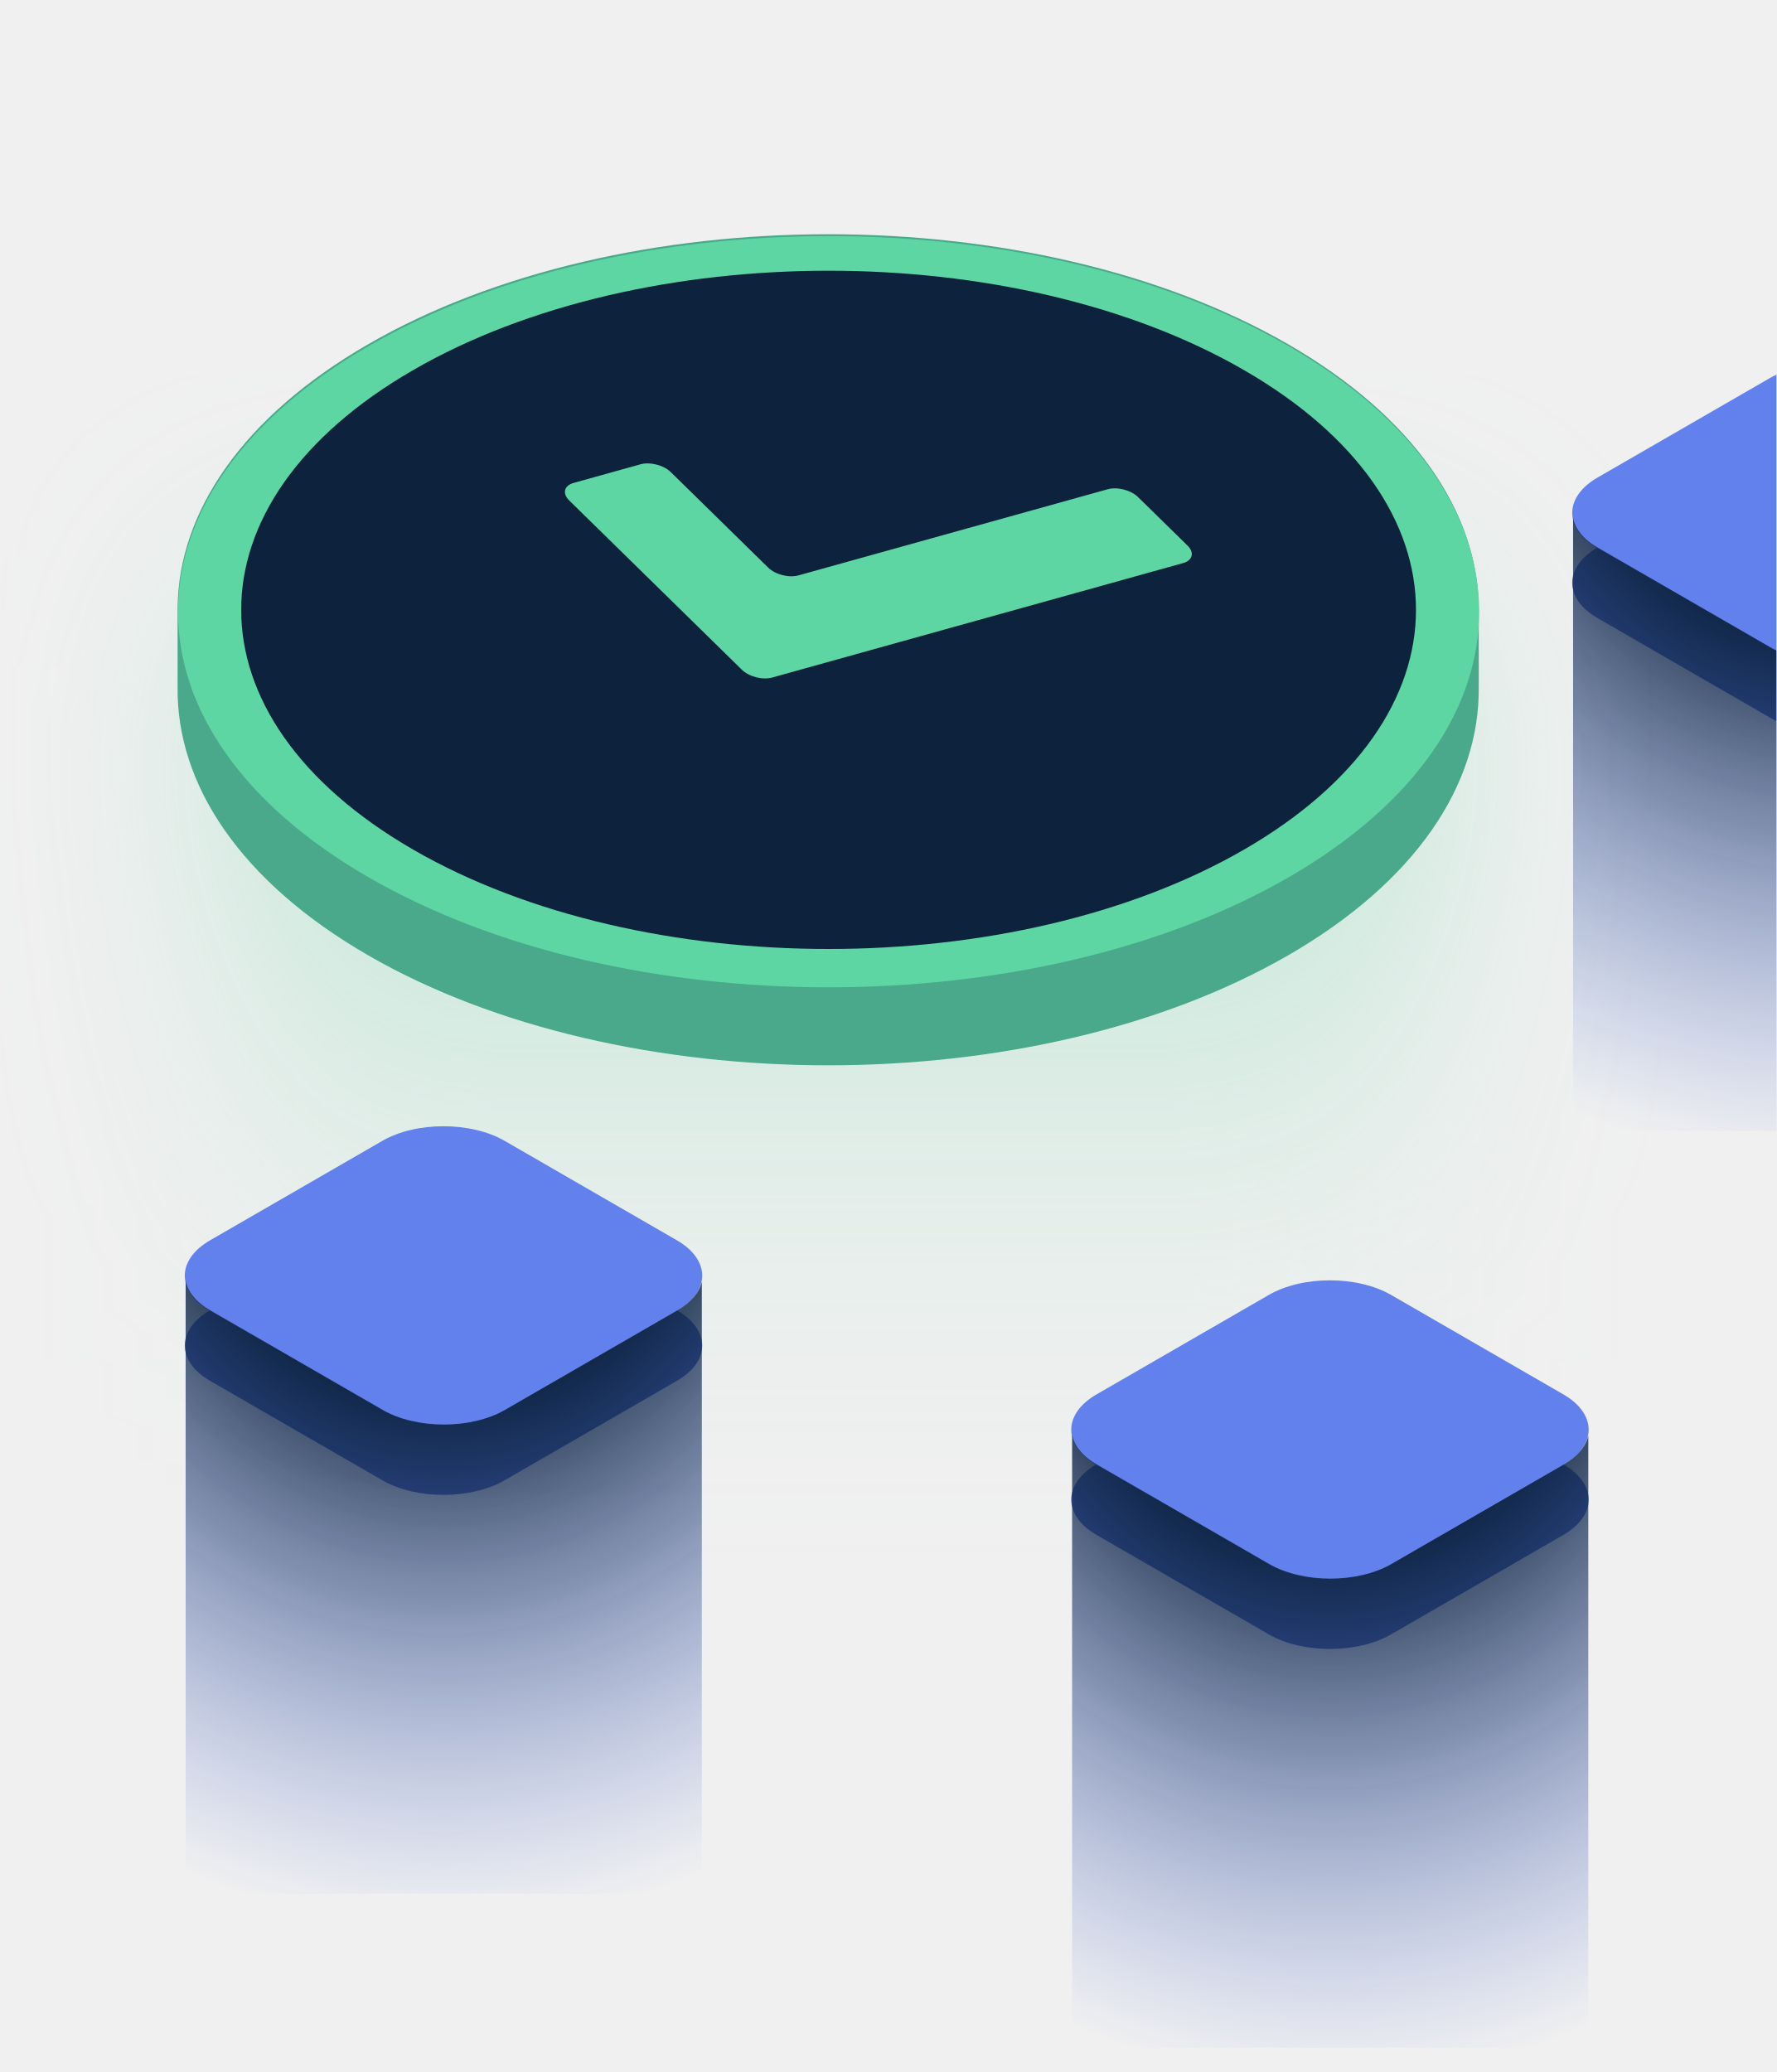
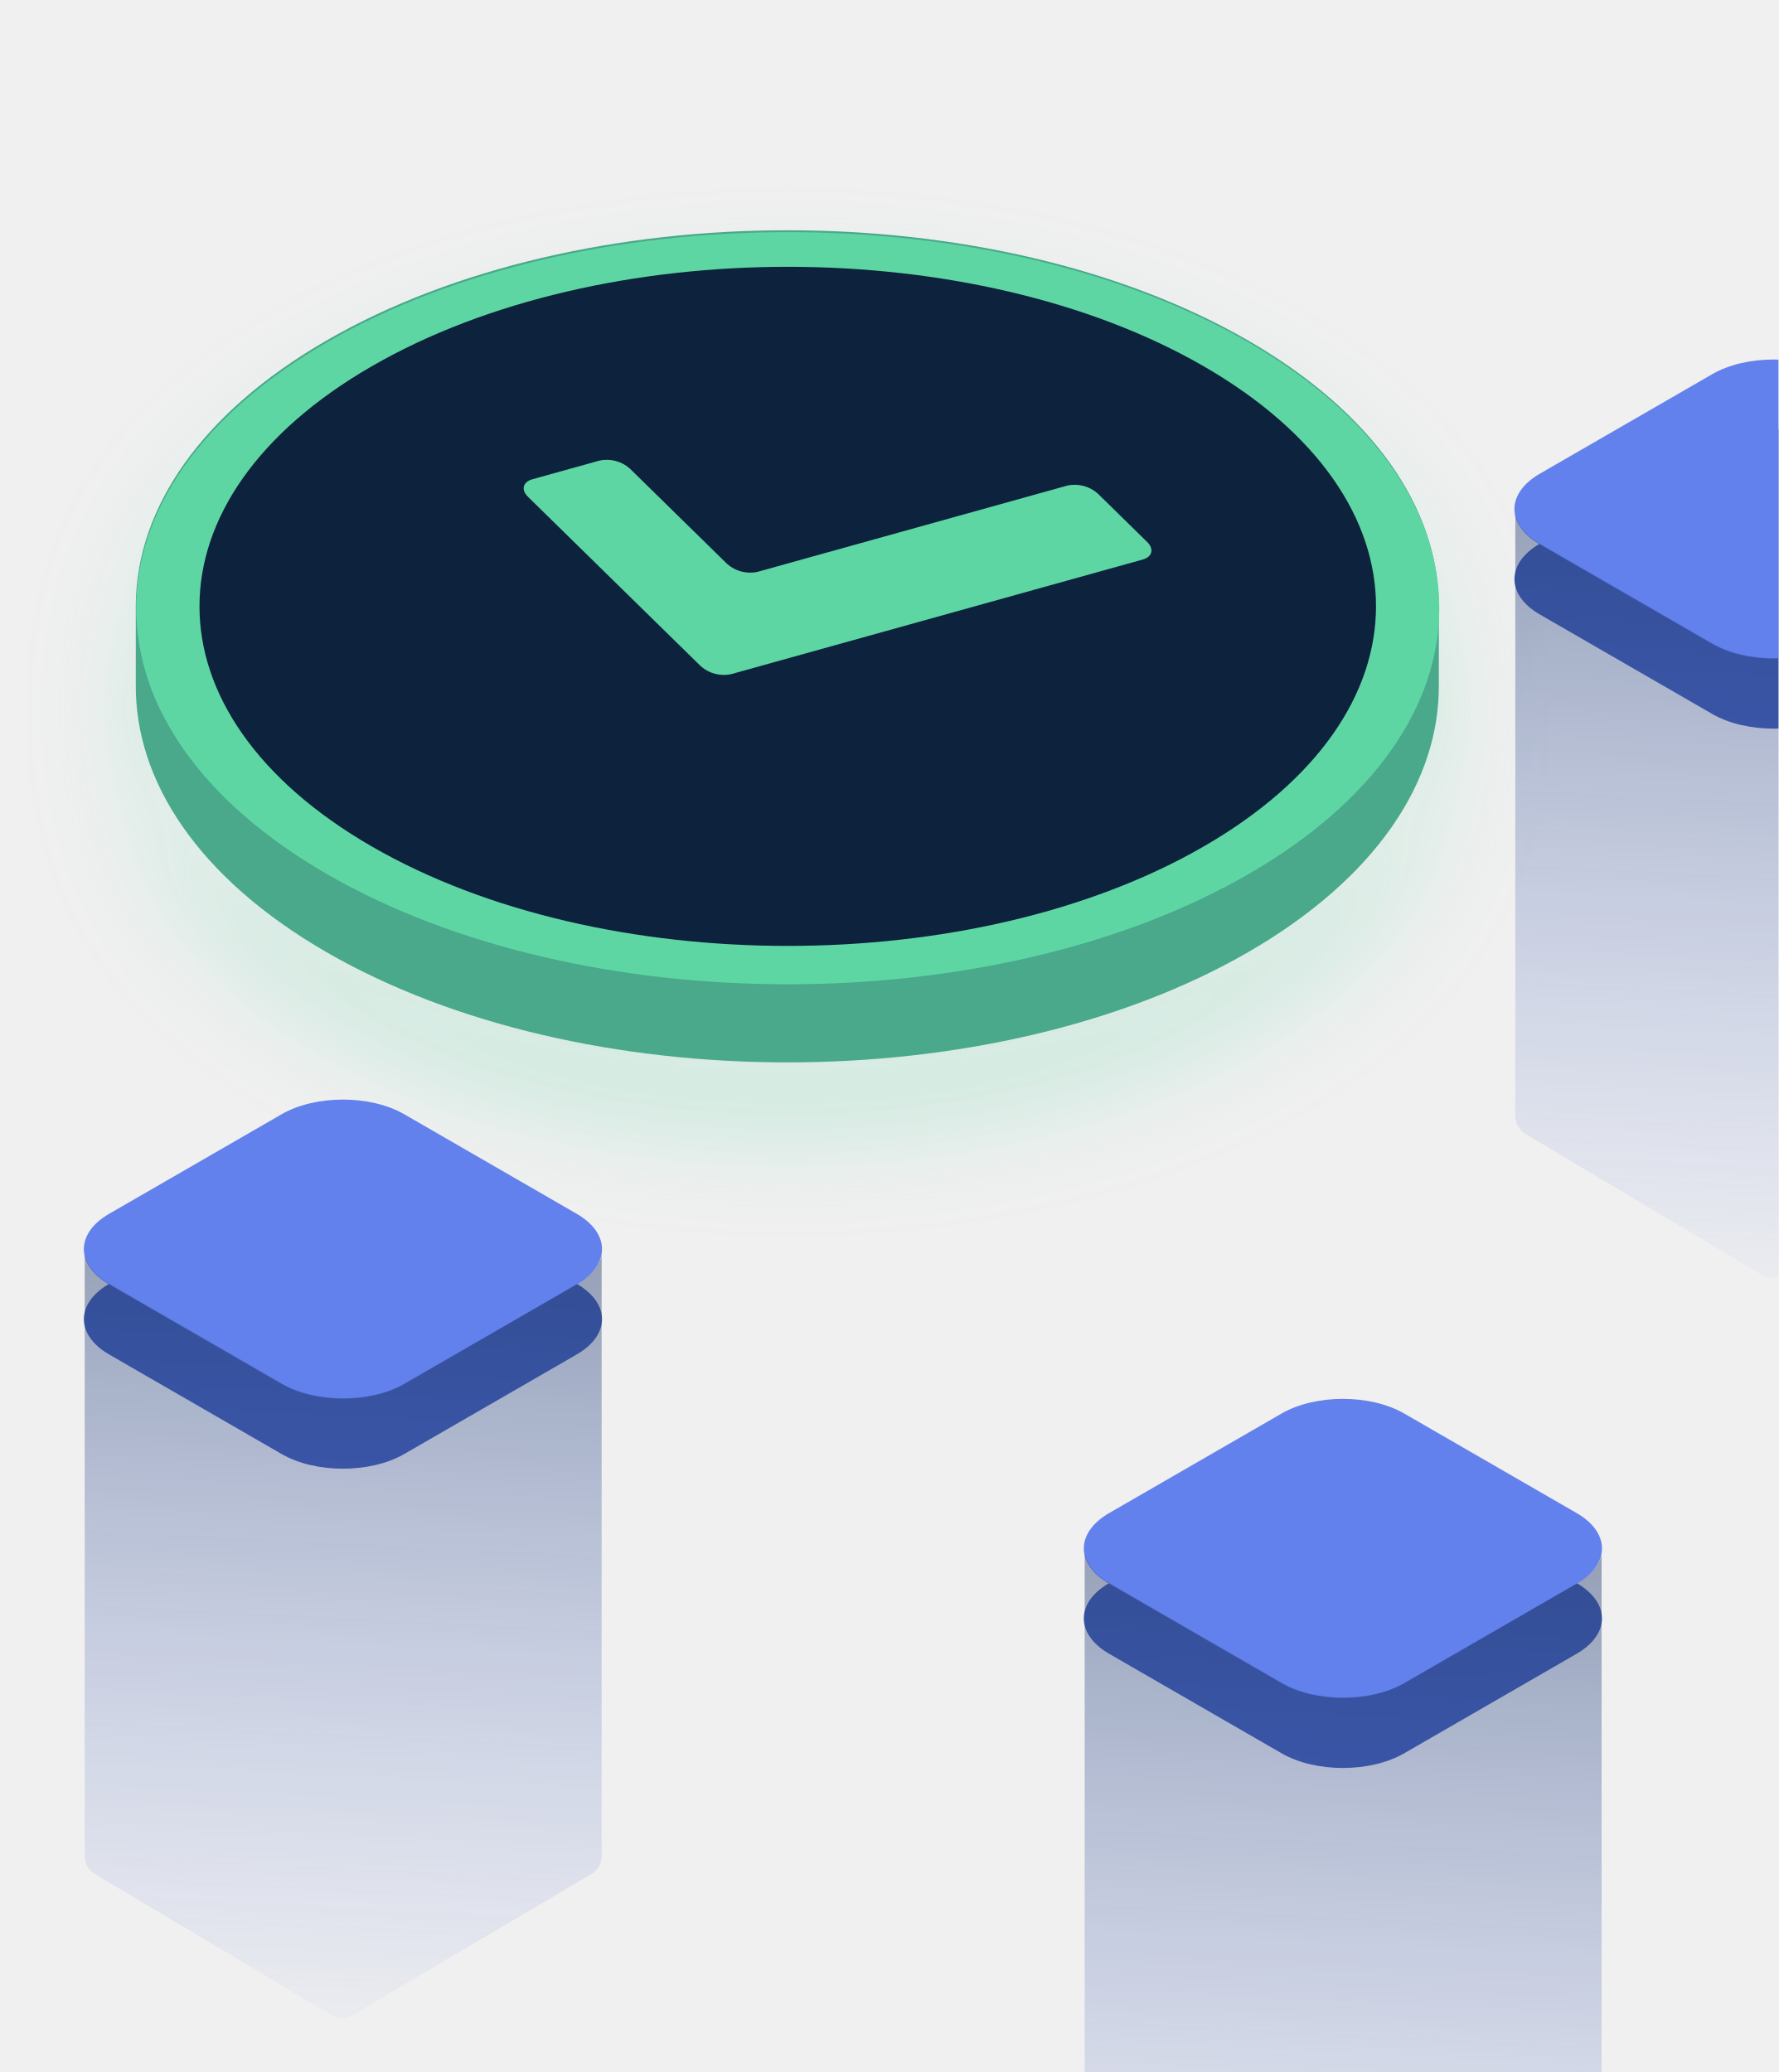
- <svg xmlns="http://www.w3.org/2000/svg" width="679" height="792" viewBox="0 0 679 792" fill="none">
-   <mask id="mask0_181_1116" style="mask-type:alpha" maskUnits="userSpaceOnUse" x="0" y="0" width="679" height="792">
-     <rect x="0.223" y="0.166" width="678.777" height="791.445" fill="#0C223D" />
-   </mask>
-   <g mask="url(#mask0_181_1116)">
-     <g filter="url(#filter0_f_181_1116)">
-       <rect x="90.613" y="233.108" width="454.019" height="286.325" fill="url(#paint0_linear_181_1116)" />
+ <svg xmlns="http://www.w3.org/2000/svg" xmlns:xlink="http://www.w3.org/1999/xlink" width="678.78" height="791" viewBox="0 0 678.78 791">
+   <defs>
+     <clipPath id="clip-path">
+       <rect id="Rectangle_635" data-name="Rectangle 635" width="678.78" height="791" transform="translate(145 1509)" fill="#fff" />
+     </clipPath>
+     <filter id="Path_672" x="-5.172" y="55.906" width="611.34" height="431.667" filterUnits="userSpaceOnUse">
+       <feOffset dy="25" input="SourceAlpha" />
+       <feGaussianBlur stdDeviation="19" result="blur" />
+       <feFlood flood-color="#5ed6a4" flood-opacity="0.31" />
+       <feComposite operator="in" in2="blur" />
+       <feComposite in="SourceGraphic" />
+     </filter>
+     <linearGradient id="linear-gradient" x1="0.564" y1="-1.39" x2="0.465" y2="1.532" gradientUnits="objectBoundingBox">
+       <stop offset="0.3" stop-color="#0c223d" stop-opacity="0.659" />
+       <stop offset="0.852" stop-color="#6281ec" stop-opacity="0" />
+     </linearGradient>
+     <linearGradient id="linear-gradient-2" x1="0.564" y1="-1.39" x2="0.465" y2="1.532" xlink:href="#linear-gradient" />
+   </defs>
+   <g id="Mask_Group_3" data-name="Mask Group 3" transform="translate(-145 -1509)" clip-path="url(#clip-path)">
+     <g id="clock_img" transform="translate(128.629 1506.702)">
+       <g id="Group_39" data-name="Group 39">
+         <g transform="matrix(1, 0, 0, 1, 16.37, 2.3)" filter="url(#Path_672)">
+           <path id="Path_672-2" data-name="Path 672" d="M565.534,263.387c.406,37.047-23.87,74.167-72.829,102.433-97.111,56.068-254.56,56.068-351.672,0C92.074,337.554,67.8,300.434,68.2,263.387h0V232.852H68.2c.4-36.435,24.679-72.8,72.829-100.6,97.112-56.068,254.561-56.068,351.672,0,48.15,27.8,72.426,64.162,72.829,100.6h.005v30.535ZM492.7,335.293c-97.111,56.067-254.56,56.067-351.672,0-35.435-20.459-57.941-45.556-67.516-71.906h486.7C550.646,289.737,528.14,314.834,492.7,335.293Zm66.827-102.441c-9.94-25.679-32.216-50.087-66.827-70.07-97.111-56.067-254.56-56.067-351.672,0-34.611,19.983-56.887,44.391-66.827,70.07Z" transform="translate(-16.37 -2.3)" fill="#49a98a" fill-rule="evenodd" />
+         </g>
+         <path id="Path_673" data-name="Path 673" d="M492.866,336.01c-97.112,56.067-254.561,56.067-351.673,0s-97.111-146.971,0-203.038,254.561-56.068,351.673,0S589.977,279.942,492.866,336.01Z" fill="#5ed6a4" />
+         <path id="Path_674" data-name="Path 674" d="M475.791,325.439c-87.682,50.623-229.842,50.623-317.523,0s-87.682-132.7,0-183.322,229.841-50.624,317.523,0S563.473,274.816,475.791,325.439Z" fill="#0c223d" />
+         <path id="Path_675" data-name="Path 675" d="M435.306,190.665a13.228,13.228,0,0,0-11.594-2.984L305.525,220.6a13.23,13.23,0,0,1-11.594-2.985l-37.215-36.488a13.234,13.234,0,0,0-11.594-2.984l-25.524,7.11c-3.678,1.024-4.449,4.021-1.723,6.693l66.005,64.716a13.227,13.227,0,0,0,11.594,2.984L452.5,215.908c3.677-1.024,4.449-4.021,1.723-6.693Z" fill="#5ed6a4" />
+       </g>
+       <g id="Group_40" data-name="Group 40">
+         <path id="Path_676" data-name="Path 676" d="M123.874,454.39c12.914-7.456,33.852-7.456,46.766,0l65.818,38c12.914,7.456,12.914,19.544,0,27l-65.818,38c-12.914,7.456-33.852,7.456-46.766,0l-65.818-38c-12.914-7.456-12.914-19.544,0-27Z" fill="#3c57af" />
+         <path id="Path_677" data-name="Path 677" d="M123.878,427.661c12.914-7.456,33.852-7.456,46.766,0l65.818,38c12.914,7.456,12.914,19.544,0,27l-65.818,38c-12.914,7.456-33.852,7.456-46.766,0l-65.818-38c-12.914-7.456-12.914-19.544,0-27Z" fill="#6281ec" />
+         <path id="Path_678" data-name="Path 678" d="M48.7,481.048v229.82a8,8,0,0,0,3.9,6.871l90.223,53.8a8,8,0,0,0,8.166.017l91.083-53.817a8,8,0,0,0,3.931-6.888V481.463c-.906,4.034-4.043,7.932-9.41,11.031l-65.818,38c-12.913,7.456-33.851,7.456-46.765,0l-65.818-38C52.646,489.289,49.481,485.229,48.7,481.048Z" fill="url(#linear-gradient)" />
+       </g>
+       <g id="Group_41" data-name="Group 41">
+         <path id="Path_679" data-name="Path 679" d="M505.531,568.641c12.914-7.456,33.851-7.456,46.765,0l65.818,38c12.914,7.456,12.914,19.544,0,27l-65.818,38c-12.914,7.456-33.851,7.456-46.765,0l-65.818-38c-12.914-7.456-12.914-19.544,0-27Z" fill="#3c57af" />
+         <path id="Path_680" data-name="Path 680" d="M505.535,541.912c12.914-7.456,33.851-7.456,46.765,0l65.818,38c12.914,7.456,12.914,19.544,0,27l-65.818,38c-12.914,7.456-33.852,7.456-46.765,0l-65.818-38c-12.914-7.456-12.914-19.544,0-27Z" fill="#6281ec" />
+         <path id="Path_681" data-name="Path 681" d="M430.359,595.3v229.82a8,8,0,0,0,3.9,6.871l90.222,53.8a8,8,0,0,0,8.166.017l91.084-53.817a8,8,0,0,0,3.93-6.888V595.714c-.906,4.034-4.042,7.932-9.409,11.031l-65.818,38c-12.914,7.456-33.852,7.456-46.766,0l-65.818-38C434.3,603.54,431.138,599.48,430.359,595.3Z" fill="url(#linear-gradient-2)" />
+       </g>
+       <g id="Group_42" data-name="Group 42">
+         <path id="Path_682" data-name="Path 682" d="M669.89,171.866c12.914-7.456,33.852-7.456,46.765,0l65.818,38c12.914,7.456,12.914,19.544,0,27l-65.818,38c-12.913,7.456-33.851,7.456-46.765,0l-65.818-38c-12.914-7.456-12.914-19.544,0-27Z" fill="#3c57af" />
+         <path id="Path_683" data-name="Path 683" d="M669.894,145.138c12.914-7.456,33.851-7.456,46.765,0l65.818,38c12.914,7.456,12.914,19.544,0,27l-65.818,38c-12.914,7.456-33.851,7.456-46.765,0l-65.818-38c-12.914-7.456-12.914-19.544,0-27Z" fill="#6281ec" />
+         <path id="Path_684" data-name="Path 684" d="M594.718,198.524V428.345a8,8,0,0,0,3.9,6.871l90.222,53.8a8,8,0,0,0,8.167.016l91.083-53.817a8,8,0,0,0,3.93-6.887V198.939c-.906,4.034-4.042,7.933-9.409,11.032l-65.818,38c-12.914,7.456-33.851,7.456-46.765,0l-65.818-38C598.662,206.766,595.5,202.705,594.718,198.524Z" fill="url(#linear-gradient)" />
+       </g>
    </g>
-     <path fill-rule="evenodd" clip-rule="evenodd" d="M565.214 262.718C565.62 299.765 541.343 336.885 492.385 365.151C395.273 421.219 237.824 421.219 140.713 365.152C91.754 336.885 67.478 299.765 67.884 262.718H67.879V232.183H67.884C68.287 195.748 92.563 159.385 140.713 131.586C237.824 75.518 395.273 75.518 492.385 131.586C540.534 159.385 564.811 195.748 565.213 232.183H565.219V262.718H565.214ZM492.385 334.624C395.273 390.691 237.824 390.691 140.713 334.624C105.277 314.165 82.772 289.068 73.197 262.718H559.9C550.325 289.068 527.82 314.165 492.385 334.624ZM559.211 232.183C549.272 206.504 526.996 182.096 492.385 162.113C395.273 106.046 237.824 106.046 140.713 162.113C106.101 182.096 83.826 206.504 73.886 232.183H559.211Z" fill="#49A98A" />
-     <path d="M492.545 335.341C395.434 391.408 237.985 391.408 140.873 335.341C43.761 279.273 43.761 188.37 140.873 132.303C237.985 76.235 395.434 76.235 492.545 132.303C589.657 188.37 589.657 279.273 492.545 335.341Z" fill="#5ED6A4" />
-     <path d="M475.471 324.77C387.789 375.393 245.629 375.393 157.947 324.77C70.266 274.147 70.266 192.071 157.947 141.448C245.629 90.825 387.789 90.825 475.471 141.448C563.152 192.071 563.152 274.147 475.471 324.77Z" fill="#0C223D" />
-     <path d="M434.986 189.996C432.26 187.323 427.069 185.987 423.392 187.012L305.204 219.933C301.527 220.957 296.336 219.621 293.61 216.948L256.395 180.46C253.67 177.788 248.479 176.452 244.801 177.476L219.277 184.586C215.6 185.61 214.829 188.607 217.554 191.279L283.56 255.995C286.285 258.668 291.476 260.004 295.153 258.979L452.182 215.239C455.859 214.215 456.631 211.218 453.905 208.546L434.986 189.996Z" fill="#5ED6A4" />
-     <rect width="130" height="130" rx="27" transform="matrix(0.866025 0.5 -0.866025 0.5 169.512 449.314)" fill="#3C57AF" />
-     <rect width="130" height="130" rx="27" transform="matrix(0.866025 0.5 -0.866025 0.5 169.516 422.586)" fill="#6281EC" />
-     <path fill-rule="evenodd" clip-rule="evenodd" d="M70.957 489.473L70.957 723.837H268.262V489.888C267.356 493.921 264.22 497.82 258.853 500.919L193.035 538.919C180.121 546.375 159.184 546.375 146.27 538.919L80.452 500.919C74.901 497.714 71.736 493.653 70.957 489.473Z" fill="url(#paint1_diamond_181_1116)" />
-     <rect width="130" height="130" rx="27" transform="matrix(0.866025 0.5 -0.866025 0.5 508.344 508.211)" fill="#3C57AF" />
-     <rect width="130" height="130" rx="27" transform="matrix(0.866025 0.5 -0.866025 0.5 508.348 481.482)" fill="#6281EC" />
-     <path fill-rule="evenodd" clip-rule="evenodd" d="M409.789 548.369L409.789 782.733H607.094V548.784C606.188 552.818 603.052 556.717 597.685 559.815L531.867 597.815C518.953 605.271 498.016 605.271 485.102 597.815L419.284 559.815C413.733 556.611 410.568 552.55 409.789 548.369Z" fill="url(#paint2_diamond_181_1116)" />
-     <rect width="130" height="130" rx="27" transform="matrix(0.866025 0.5 -0.866025 0.5 699.832 157.761)" fill="#3C57AF" />
-     <rect width="130" height="130" rx="27" transform="matrix(0.866025 0.5 -0.866025 0.5 699.836 131.032)" fill="#6281EC" />
-     <path fill-rule="evenodd" clip-rule="evenodd" d="M601.277 197.919L601.277 432.283H798.583V198.334C797.677 202.368 794.54 206.267 789.173 209.365L723.355 247.365C710.441 254.821 689.504 254.821 676.59 247.365L610.772 209.365C605.221 206.16 602.056 202.1 601.277 197.919Z" fill="url(#paint3_diamond_181_1116)" />
  </g>
-   <defs>
-     <filter id="filter0_f_181_1116" x="0.613" y="143.108" width="634.02" height="466.325" filterUnits="userSpaceOnUse" color-interpolation-filters="sRGB">
-       <feFlood flood-opacity="0" result="BackgroundImageFix" />
-       <feBlend mode="normal" in="SourceGraphic" in2="BackgroundImageFix" result="shape" />
-       <feGaussianBlur stdDeviation="45" result="effect1_foregroundBlur_181_1116" />
-     </filter>
-     <linearGradient id="paint0_linear_181_1116" x1="317.623" y1="233.108" x2="317.623" y2="465.446" gradientUnits="userSpaceOnUse">
-       <stop stop-color="#5ED6A4" stop-opacity="0.45" />
-       <stop offset="1" stop-color="#5ED6A4" stop-opacity="0.05" />
-     </linearGradient>
-     <radialGradient id="paint1_diamond_181_1116" cx="0" cy="0" r="1" gradientUnits="userSpaceOnUse" gradientTransform="translate(169.61 404.375) rotate(90) scale(444.281 374.029)">
-       <stop offset="0.3" stop-color="#0C223D" stop-opacity="0.88" />
-       <stop offset="0.752" stop-color="#6281EC" stop-opacity="0" />
-     </radialGradient>
-     <radialGradient id="paint2_diamond_181_1116" cx="0" cy="0" r="1" gradientUnits="userSpaceOnUse" gradientTransform="translate(508.442 463.271) rotate(90) scale(444.281 374.029)">
-       <stop offset="0.3" stop-color="#0C223D" stop-opacity="0.88" />
-       <stop offset="0.752" stop-color="#6281EC" stop-opacity="0" />
-     </radialGradient>
-     <radialGradient id="paint3_diamond_181_1116" cx="0" cy="0" r="1" gradientUnits="userSpaceOnUse" gradientTransform="translate(699.93 112.821) rotate(90) scale(444.281 374.029)">
-       <stop offset="0.3" stop-color="#0C223D" stop-opacity="0.88" />
-       <stop offset="0.752" stop-color="#6281EC" stop-opacity="0" />
-     </radialGradient>
-   </defs>
</svg>
